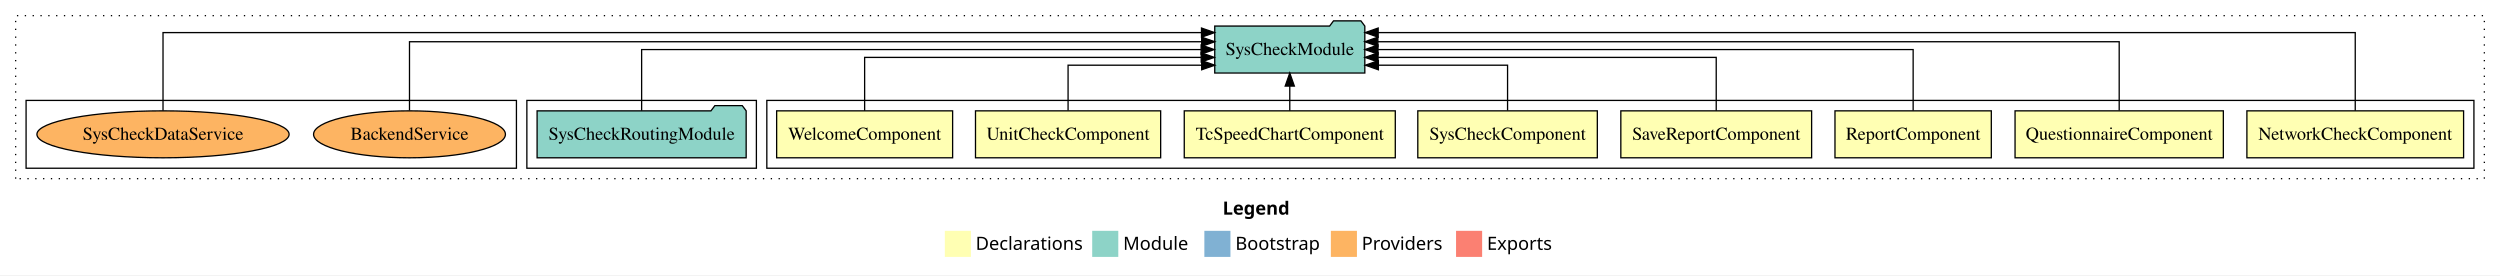
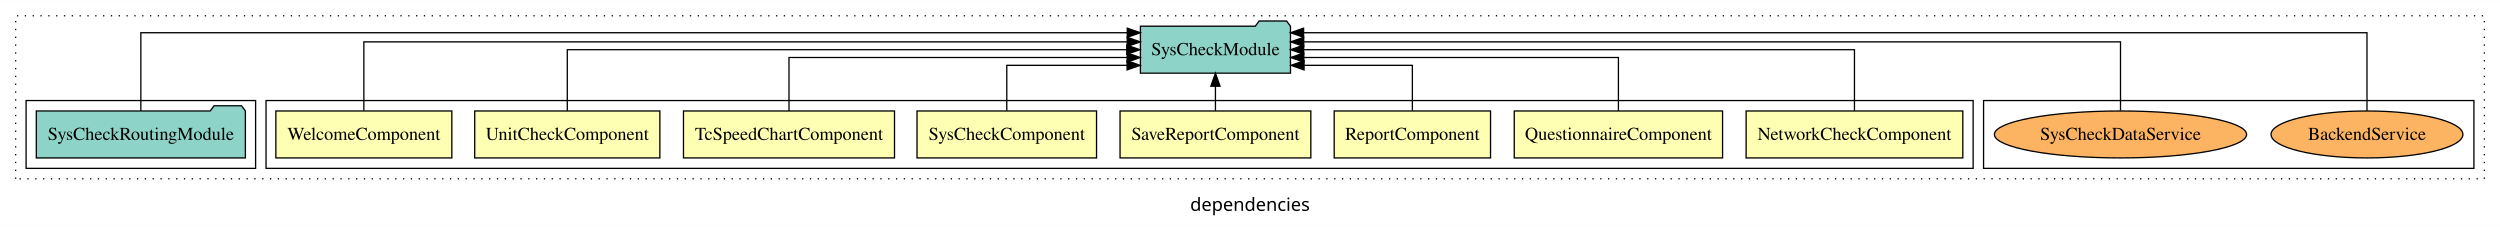
- <svg xmlns="http://www.w3.org/2000/svg" width="1917pt" height="211pt" viewBox="0.00 0.00 1917.00 211.00">
-   <g id="graph0" class="graph" transform="scale(1 1) rotate(0) translate(4 207)">
-     <polygon fill="white" stroke="transparent" points="-4,4 -4,-207 1913,-207 1913,4 -4,4" />
-     <text text-anchor="start" x="933.51" y="-42.4" font-family="sans-serif" font-weight="bold" font-size="14.00">Legend</text>
-     <polygon fill="#ffffb3" stroke="transparent" points="720.5,-10 720.5,-30 740.5,-30 740.5,-10 720.5,-10" />
-     <text text-anchor="start" x="744.13" y="-15.4" font-family="sans-serif" font-size="14.00">  Declarations</text>
-     <polygon fill="#8dd3c7" stroke="transparent" points="833.5,-10 833.5,-30 853.5,-30 853.5,-10 833.5,-10" />
-     <text text-anchor="start" x="857.23" y="-15.4" font-family="sans-serif" font-size="14.00">  Module</text>
-     <polygon fill="#80b1d3" stroke="transparent" points="919.5,-10 919.5,-30 939.5,-30 939.5,-10 919.5,-10" />
-     <text text-anchor="start" x="943.28" y="-15.4" font-family="sans-serif" font-size="14.00">  Bootstrap</text>
-     <polygon fill="#fdb462" stroke="transparent" points="1016.5,-10 1016.5,-30 1036.5,-30 1036.5,-10 1016.5,-10" />
-     <text text-anchor="start" x="1040.17" y="-15.4" font-family="sans-serif" font-size="14.00">  Providers</text>
-     <polygon fill="#fb8072" stroke="transparent" points="1112.5,-10 1112.5,-30 1132.5,-30 1132.5,-10 1112.5,-10" />
-     <text text-anchor="start" x="1136.23" y="-15.4" font-family="sans-serif" font-size="14.00">  Exports</text>
+ <svg xmlns="http://www.w3.org/2000/svg" width="1917pt" height="174pt" viewBox="0.00 0.00 1917.00 173.80">
+   <g id="graph0" class="graph" transform="scale(1 1) rotate(0) translate(4 169.8)">
+     <polygon fill="white" stroke="transparent" points="-4,4 -4,-169.8 1913,-169.8 1913,4 -4,4" />
+     <text text-anchor="middle" x="954.5" y="-8.2" font-family="sans-serif" font-size="14.00">dependencies</text>
    <g id="clust1" class="cluster">
-       <polygon fill="none" stroke="black" stroke-dasharray="1,5" points="8,-70 8,-195 1901,-195 1901,-70 8,-70" />
+       <polygon fill="none" stroke="black" stroke-dasharray="1,5" points="8,-32.8 8,-157.8 1901,-157.8 1901,-32.8 8,-32.8" />
+     </g>
+     <g id="clust14" class="cluster">
+       <polygon fill="none" stroke="black" points="1517,-40.8 1517,-92.8 1893,-92.8 1893,-40.8 1517,-40.8" />
    </g>
    <g id="clust2" class="cluster">
-       <polygon fill="none" stroke="black" points="584,-78 584,-130 1893,-130 1893,-78 584,-78" />
+       <polygon fill="none" stroke="black" points="200,-40.8 200,-92.8 1509,-92.8 1509,-40.8 200,-40.8" />
    </g>
    <g id="clust11" class="cluster">
-       <polygon fill="none" stroke="black" points="400,-78 400,-130 576,-130 576,-78 400,-78" />
-     </g>
-     <g id="clust14" class="cluster">
-       <polygon fill="none" stroke="black" points="16,-78 16,-130 392,-130 392,-78 16,-78" />
+       <polygon fill="none" stroke="black" points="16,-40.8 16,-92.8 192,-92.8 192,-40.8 16,-40.8" />
    </g>
    <g id="node1" class="node">
-       <polygon fill="#ffffb3" stroke="black" points="1885.08,-122 1718.92,-122 1718.92,-86 1885.08,-86 1885.08,-122" />
-       <text text-anchor="middle" x="1802" y="-99.8" font-family="Times,serif" font-size="14.00">NetworkCheckComponent</text>
+       <polygon fill="#ffffb3" stroke="black" points="1501.08,-84.8 1334.92,-84.8 1334.92,-48.8 1501.08,-48.8 1501.08,-84.8" />
+       <text text-anchor="middle" x="1418" y="-62.6" font-family="Times,serif" font-size="14.00">NetworkCheckComponent</text>
    </g>
    <g id="node9" class="node">
-       <polygon fill="#8dd3c7" stroke="black" points="1042.54,-187 1039.54,-191 1018.54,-191 1015.54,-187 927.46,-187 927.46,-151 1042.54,-151 1042.54,-187" />
-       <text text-anchor="middle" x="985" y="-164.8" font-family="Times,serif" font-size="14.00">SysCheckModule</text>
+       <polygon fill="#8dd3c7" stroke="black" points="985.54,-149.8 982.54,-153.8 961.54,-153.8 958.54,-149.8 870.46,-149.8 870.46,-113.8 985.54,-113.8 985.54,-149.8" />
+       <text text-anchor="middle" x="928" y="-127.6" font-family="Times,serif" font-size="14.00">SysCheckModule</text>
    </g>
    <g id="edge1" class="edge">
-       <path fill="none" stroke="black" d="M1802,-122.09C1802,-145.13 1802,-182 1802,-182 1802,-182 1052.78,-182 1052.78,-182" />
-       <polygon fill="black" stroke="black" points="1052.78,-178.5 1042.78,-182 1052.78,-185.5 1052.78,-178.5" />
+       <path fill="none" stroke="black" d="M1418,-84.91C1418,-104.14 1418,-131.8 1418,-131.8 1418,-131.8 995.65,-131.8 995.65,-131.8" />
+       <polygon fill="black" stroke="black" points="995.65,-128.3 985.65,-131.8 995.65,-135.3 995.65,-128.3" />
    </g>
    <g id="node2" class="node">
-       <polygon fill="#ffffb3" stroke="black" points="1700.86,-122 1541.14,-122 1541.14,-86 1700.86,-86 1700.86,-122" />
-       <text text-anchor="middle" x="1621" y="-99.8" font-family="Times,serif" font-size="14.00">QuestionnaireComponent</text>
+       <polygon fill="#ffffb3" stroke="black" points="1316.86,-84.8 1157.14,-84.8 1157.14,-48.8 1316.86,-48.8 1316.86,-84.8" />
+       <text text-anchor="middle" x="1237" y="-62.6" font-family="Times,serif" font-size="14.00">QuestionnaireComponent</text>
    </g>
    <g id="edge2" class="edge">
-       <path fill="none" stroke="black" d="M1621,-122.28C1621,-143.32 1621,-175 1621,-175 1621,-175 1052.56,-175 1052.56,-175" />
-       <polygon fill="black" stroke="black" points="1052.56,-171.5 1042.56,-175 1052.56,-178.5 1052.56,-171.5" />
+       <path fill="none" stroke="black" d="M1237,-84.82C1237,-102.17 1237,-125.8 1237,-125.8 1237,-125.8 995.76,-125.8 995.76,-125.8" />
+       <polygon fill="black" stroke="black" points="995.76,-122.3 985.76,-125.8 995.76,-129.3 995.76,-122.3" />
    </g>
    <g id="node3" class="node">
-       <polygon fill="#ffffb3" stroke="black" points="1522.94,-122 1403.06,-122 1403.06,-86 1522.94,-86 1522.94,-122" />
-       <text text-anchor="middle" x="1463" y="-99.8" font-family="Times,serif" font-size="14.00">ReportComponent</text>
+       <polygon fill="#ffffb3" stroke="black" points="1138.94,-84.8 1019.06,-84.8 1019.06,-48.8 1138.94,-48.8 1138.94,-84.8" />
+       <text text-anchor="middle" x="1079" y="-62.6" font-family="Times,serif" font-size="14.00">ReportComponent</text>
    </g>
    <g id="edge3" class="edge">
-       <path fill="none" stroke="black" d="M1463,-122.11C1463,-141.34 1463,-169 1463,-169 1463,-169 1052.66,-169 1052.66,-169" />
-       <polygon fill="black" stroke="black" points="1052.66,-165.5 1042.66,-169 1052.66,-172.5 1052.66,-165.5" />
+       <path fill="none" stroke="black" d="M1079,-85.04C1079,-100.37 1079,-119.8 1079,-119.8 1079,-119.8 995.95,-119.8 995.95,-119.8" />
+       <polygon fill="black" stroke="black" points="995.95,-116.3 985.95,-119.8 995.95,-123.3 995.95,-116.3" />
    </g>
    <g id="node4" class="node">
-       <polygon fill="#ffffb3" stroke="black" points="1385.15,-122 1238.85,-122 1238.85,-86 1385.15,-86 1385.15,-122" />
-       <text text-anchor="middle" x="1312" y="-99.8" font-family="Times,serif" font-size="14.00">SaveReportComponent</text>
+       <polygon fill="#ffffb3" stroke="black" points="1001.15,-84.8 854.85,-84.8 854.85,-48.8 1001.15,-48.8 1001.15,-84.8" />
+       <text text-anchor="middle" x="928" y="-62.6" font-family="Times,serif" font-size="14.00">SaveReportComponent</text>
    </g>
    <g id="edge4" class="edge">
-       <path fill="none" stroke="black" d="M1312,-122.02C1312,-139.37 1312,-163 1312,-163 1312,-163 1052.71,-163 1052.71,-163" />
-       <polygon fill="black" stroke="black" points="1052.71,-159.5 1042.71,-163 1052.71,-166.5 1052.71,-159.5" />
+       <path fill="none" stroke="black" d="M928,-84.91C928,-84.91 928,-103.79 928,-103.79" />
+       <polygon fill="black" stroke="black" points="924.5,-103.79 928,-113.79 931.5,-103.79 924.5,-103.79" />
    </g>
    <g id="node5" class="node">
-       <polygon fill="#ffffb3" stroke="black" points="1220.83,-122 1083.17,-122 1083.17,-86 1220.83,-86 1220.83,-122" />
-       <text text-anchor="middle" x="1152" y="-99.8" font-family="Times,serif" font-size="14.00">SysCheckComponent</text>
+       <polygon fill="#ffffb3" stroke="black" points="836.83,-84.8 699.17,-84.8 699.17,-48.8 836.83,-48.8 836.83,-84.8" />
+       <text text-anchor="middle" x="768" y="-62.6" font-family="Times,serif" font-size="14.00">SysCheckComponent</text>
    </g>
    <g id="edge5" class="edge">
-       <path fill="none" stroke="black" d="M1152,-122.24C1152,-137.57 1152,-157 1152,-157 1152,-157 1052.94,-157 1052.94,-157" />
-       <polygon fill="black" stroke="black" points="1052.94,-153.5 1042.94,-157 1052.94,-160.5 1052.94,-153.5" />
+       <path fill="none" stroke="black" d="M768,-85.04C768,-100.37 768,-119.8 768,-119.8 768,-119.8 860.24,-119.8 860.24,-119.8" />
+       <polygon fill="black" stroke="black" points="860.24,-123.3 870.24,-119.8 860.24,-116.3 860.24,-123.3" />
    </g>
    <g id="node6" class="node">
-       <polygon fill="#ffffb3" stroke="black" points="1065.91,-122 904.09,-122 904.09,-86 1065.91,-86 1065.91,-122" />
-       <text text-anchor="middle" x="985" y="-99.8" font-family="Times,serif" font-size="14.00">TcSpeedChartComponent</text>
+       <polygon fill="#ffffb3" stroke="black" points="681.91,-84.8 520.09,-84.8 520.09,-48.8 681.91,-48.8 681.91,-84.8" />
+       <text text-anchor="middle" x="601" y="-62.6" font-family="Times,serif" font-size="14.00">TcSpeedChartComponent</text>
    </g>
    <g id="edge6" class="edge">
-       <path fill="none" stroke="black" d="M985,-122.11C985,-122.11 985,-140.99 985,-140.99" />
-       <polygon fill="black" stroke="black" points="981.5,-140.99 985,-150.99 988.5,-140.99 981.5,-140.99" />
+       <path fill="none" stroke="black" d="M601,-84.82C601,-102.17 601,-125.8 601,-125.8 601,-125.8 860.29,-125.8 860.29,-125.8" />
+       <polygon fill="black" stroke="black" points="860.29,-129.3 870.29,-125.8 860.29,-122.3 860.29,-129.3" />
    </g>
    <g id="node7" class="node">
-       <polygon fill="#ffffb3" stroke="black" points="885.99,-122 744.01,-122 744.01,-86 885.99,-86 885.99,-122" />
-       <text text-anchor="middle" x="815" y="-99.8" font-family="Times,serif" font-size="14.00">UnitCheckComponent</text>
+       <polygon fill="#ffffb3" stroke="black" points="501.99,-84.8 360.01,-84.8 360.01,-48.8 501.99,-48.8 501.99,-84.8" />
+       <text text-anchor="middle" x="431" y="-62.6" font-family="Times,serif" font-size="14.00">UnitCheckComponent</text>
    </g>
    <g id="edge7" class="edge">
-       <path fill="none" stroke="black" d="M815,-122.24C815,-137.57 815,-157 815,-157 815,-157 917.45,-157 917.45,-157" />
-       <polygon fill="black" stroke="black" points="917.45,-160.5 927.45,-157 917.45,-153.5 917.45,-160.5" />
+       <path fill="none" stroke="black" d="M431,-84.91C431,-104.14 431,-131.8 431,-131.8 431,-131.8 860.02,-131.8 860.02,-131.8" />
+       <polygon fill="black" stroke="black" points="860.02,-135.3 870.02,-131.8 860.02,-128.3 860.02,-135.3" />
    </g>
    <g id="node8" class="node">
-       <polygon fill="#ffffb3" stroke="black" points="726.47,-122 591.53,-122 591.53,-86 726.47,-86 726.47,-122" />
-       <text text-anchor="middle" x="659" y="-99.8" font-family="Times,serif" font-size="14.00">WelcomeComponent</text>
+       <polygon fill="#ffffb3" stroke="black" points="342.47,-84.8 207.53,-84.8 207.53,-48.8 342.47,-48.8 342.47,-84.8" />
+       <text text-anchor="middle" x="275" y="-62.6" font-family="Times,serif" font-size="14.00">WelcomeComponent</text>
    </g>
    <g id="edge8" class="edge">
-       <path fill="none" stroke="black" d="M659,-122.02C659,-139.37 659,-163 659,-163 659,-163 917.09,-163 917.09,-163" />
-       <polygon fill="black" stroke="black" points="917.09,-166.5 927.09,-163 917.09,-159.5 917.09,-166.5" />
+       <path fill="none" stroke="black" d="M275,-85.08C275,-106.12 275,-137.8 275,-137.8 275,-137.8 860.34,-137.8 860.34,-137.8" />
+       <polygon fill="black" stroke="black" points="860.34,-141.3 870.34,-137.8 860.34,-134.3 860.34,-141.3" />
    </g>
    <g id="node10" class="node">
-       <polygon fill="#8dd3c7" stroke="black" points="568.16,-122 565.16,-126 544.16,-126 541.16,-122 407.84,-122 407.84,-86 568.16,-86 568.16,-122" />
-       <text text-anchor="middle" x="488" y="-99.8" font-family="Times,serif" font-size="14.00">SysCheckRoutingModule</text>
+       <polygon fill="#8dd3c7" stroke="black" points="184.16,-84.8 181.16,-88.8 160.16,-88.8 157.16,-84.8 23.84,-84.8 23.84,-48.8 184.16,-48.8 184.16,-84.8" />
+       <text text-anchor="middle" x="104" y="-62.6" font-family="Times,serif" font-size="14.00">SysCheckRoutingModule</text>
    </g>
    <g id="edge9" class="edge">
-       <path fill="none" stroke="black" d="M488,-122.11C488,-141.34 488,-169 488,-169 488,-169 917.02,-169 917.02,-169" />
-       <polygon fill="black" stroke="black" points="917.02,-172.5 927.02,-169 917.02,-165.5 917.02,-172.5" />
+       <path fill="none" stroke="black" d="M104,-84.89C104,-107.93 104,-144.8 104,-144.8 104,-144.8 860.39,-144.8 860.39,-144.8" />
+       <polygon fill="black" stroke="black" points="860.39,-148.3 870.39,-144.8 860.39,-141.3 860.39,-148.3" />
    </g>
    <g id="node11" class="node">
-       <ellipse fill="#fdb462" stroke="black" cx="310" cy="-104" rx="73.56" ry="18" />
-       <text text-anchor="middle" x="310" y="-99.8" font-family="Times,serif" font-size="14.00">BackendService</text>
+       <ellipse fill="#fdb462" stroke="black" cx="1811" cy="-66.8" rx="73.56" ry="18" />
+       <text text-anchor="middle" x="1811" y="-62.6" font-family="Times,serif" font-size="14.00">BackendService</text>
    </g>
    <g id="edge10" class="edge">
-       <path fill="none" stroke="black" d="M310,-122.28C310,-143.32 310,-175 310,-175 310,-175 917.45,-175 917.45,-175" />
-       <polygon fill="black" stroke="black" points="917.45,-178.5 927.45,-175 917.45,-171.5 917.45,-178.5" />
+       <path fill="none" stroke="black" d="M1811,-84.89C1811,-107.93 1811,-144.8 1811,-144.8 1811,-144.8 995.6,-144.8 995.6,-144.8" />
+       <polygon fill="black" stroke="black" points="995.6,-141.3 985.6,-144.8 995.6,-148.3 995.6,-141.3" />
    </g>
    <g id="node12" class="node">
-       <ellipse fill="#fdb462" stroke="black" cx="121" cy="-104" rx="96.69" ry="18" />
-       <text text-anchor="middle" x="121" y="-99.8" font-family="Times,serif" font-size="14.00">SysCheckDataService</text>
+       <ellipse fill="#fdb462" stroke="black" cx="1622" cy="-66.8" rx="96.69" ry="18" />
+       <text text-anchor="middle" x="1622" y="-62.6" font-family="Times,serif" font-size="14.00">SysCheckDataService</text>
    </g>
    <g id="edge11" class="edge">
-       <path fill="none" stroke="black" d="M121,-122.09C121,-145.13 121,-182 121,-182 121,-182 917.31,-182 917.31,-182" />
-       <polygon fill="black" stroke="black" points="917.31,-185.5 927.31,-182 917.31,-178.5 917.31,-185.5" />
+       <path fill="none" stroke="black" d="M1622,-85.08C1622,-106.12 1622,-137.8 1622,-137.8 1622,-137.8 995.68,-137.8 995.68,-137.8" />
+       <polygon fill="black" stroke="black" points="995.68,-134.3 985.68,-137.8 995.68,-141.3 995.68,-134.3" />
    </g>
  </g>
</svg>
